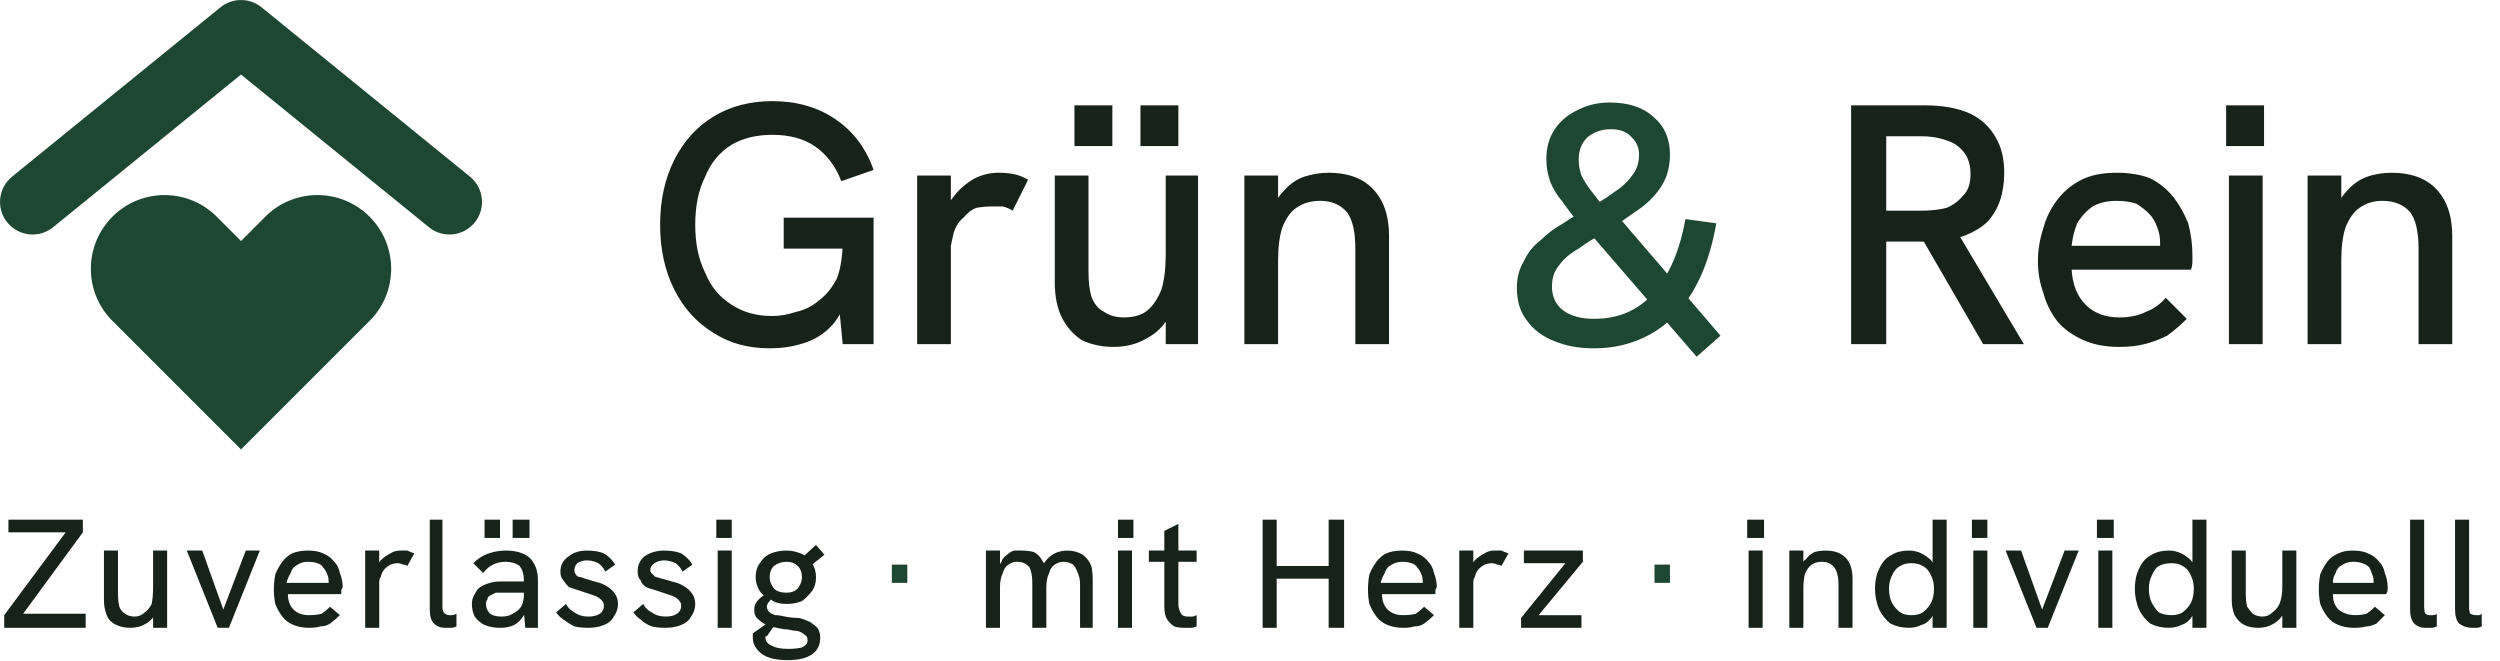
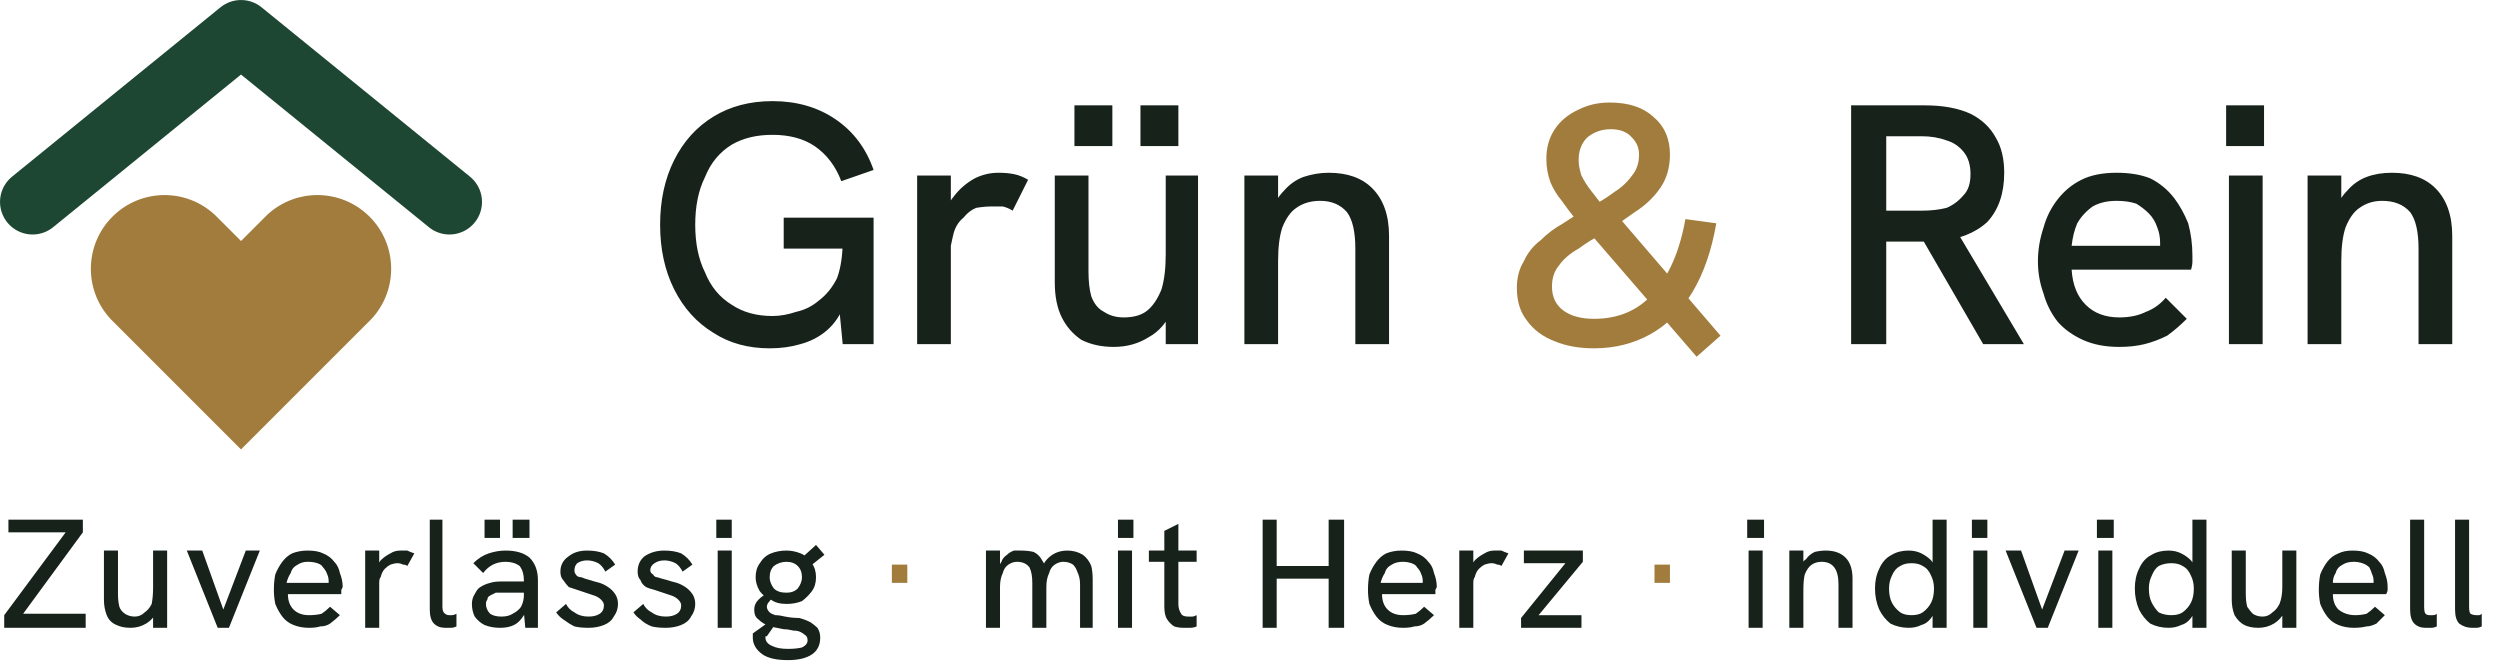
<svg xmlns="http://www.w3.org/2000/svg" viewBox="0 0 178 47" width="178" height="47" role="img" aria-labelledby="t">
  <g transform="translate(-5.1 -5.1) scale(0.9275)">
    <path d="M8 21L24 8L40 21" fill="none" stroke="#1D4733" stroke-width="5" stroke-linecap="round" stroke-linejoin="round" />
-     <path d="M24 40L14 30A5.66 5.66 0 0 1 22 22L24 24L26 22A5.66 5.66 0 0 1 34 30Z" fill="#1D4733" />
+     <path d="M24 40L14 30A5.66 5.66 0 0 1 22 22L24 24L26 22A5.66 5.66 0 0 1 34 30Z" fill="#A27C3C" />
  </g>
  <path fill="#17221B" d="M54.8 24.8Q52.5 24.8 50.8 23.7Q49 22.6 48 20.6Q47 18.6 47 16Q47 13.4 48 11.4Q49 9.4 50.8 8.3Q52.6 7.2 55 7.2Q57.6 7.2 59.5 8.5Q61.4 9.8 62.2 12.1L59.9 12.9Q59.3 11.3 58 10.4Q56.8 9.6 55 9.6Q53.3 9.6 52.1 10.3Q50.8 11.1 50.2 12.6Q49.5 14 49.5 16Q49.5 18 50.2 19.4Q50.8 20.9 52.1 21.7Q53.3 22.5 55 22.5Q55.8 22.5 56.7 22.2Q57.6 22 58.3 21.4Q59.1 20.8 59.6 19.8Q60 18.7 60 17.1L60 16L60.6 17.7L55.8 17.7L55.8 15.5L62.2 15.5L62.2 24.5L60 24.5L59.7 21.4L60.1 21.7Q59.7 22.8 58.9 23.5Q58.1 24.2 57 24.5Q56 24.8 54.8 24.8ZM65.3 24.5L65.3 12.5L67.7 12.5L67.7 15.7L67.2 15.8Q67.3 14.7 67.9 14Q68.5 13.2 69.4 12.7Q70.2 12.3 71.1 12.3Q71.7 12.3 72.2 12.4Q72.7 12.5 73.2 12.8L72.1 15Q71.8 14.8 71.4 14.7Q71 14.7 70.6 14.7Q70.1 14.7 69.5 14.8Q69 15 68.6 15.5Q68.1 15.9 67.9 16.6Q67.8 17 67.7 17.5Q67.7 18.1 67.7 19L67.7 24.5ZM79.3 24.7Q78 24.7 77 24.2Q76.1 23.6 75.6 22.6Q75.1 21.6 75.1 20.1L75.1 12.5L77.5 12.5L77.5 19.3Q77.5 20.4 77.7 21.1Q78 21.9 78.6 22.2Q79.2 22.6 80 22.6Q81.1 22.6 81.7 22.1Q82.3 21.6 82.7 20.6Q83 19.6 83 18.1L83 12.5L85.3 12.5L85.3 24.5L83 24.5L83 21.9L83.5 22Q82.9 23.4 81.8 24Q80.7 24.7 79.3 24.7ZM81.2 10.4L81.2 7.5L83.9 7.5L83.9 10.4ZM76.5 10.4L76.5 7.5L79.2 7.5L79.2 10.4ZM88.6 24.5L88.6 12.5L91 12.5L91 15.1L90.5 15.2Q90.8 14.2 91.4 13.6Q92 12.9 92.8 12.6Q93.7 12.3 94.6 12.3Q96.6 12.3 97.7 13.4Q98.9 14.6 98.9 16.8L98.9 24.5L96.5 24.5L96.5 17.7Q96.5 15.9 95.9 15.1Q95.2 14.3 94 14.3Q93 14.3 92.3 14.8Q91.7 15.2 91.3 16.2Q91 17.1 91 18.6L91 24.5ZM131.8 24.5L131.8 7.5L137 7.5Q139 7.5 140.3 8.1Q141.5 8.7 142.1 9.8Q142.7 10.8 142.7 12.3Q142.7 14.5 141.5 15.8Q140.2 17 137.9 17.2Q137.4 17.2 136.9 17.2Q136.4 17.2 135.9 17.2L134.3 17.2L134.3 24.5ZM141.2 24.5L136.8 16.9L139.4 16.6L144.1 24.5ZM134.3 15L136.8 15Q137.8 15 138.6 14.8Q139.3 14.5 139.8 13.9Q140.3 13.4 140.3 12.4Q140.3 11.4 139.8 10.8Q139.3 10.2 138.6 10Q137.8 9.7 136.8 9.7L134.3 9.7ZM150.9 24.7Q149.4 24.7 148.3 24.2Q147.2 23.7 146.5 22.9Q145.8 22 145.5 20.9Q145.1 19.8 145.1 18.6Q145.1 17.4 145.5 16.2Q145.8 15.1 146.5 14.2Q147.2 13.3 148.2 12.8Q149.2 12.3 150.7 12.3Q152.1 12.3 153.1 12.7Q154.1 13.2 154.8 14.1Q155.4 14.9 155.8 15.9Q156.1 17 156.1 18.2Q156.1 18.3 156.1 18.6Q156.1 18.9 156 19.2L147.5 19.2Q147.6 20.8 148.5 21.7Q149.4 22.6 150.9 22.6Q152 22.6 152.8 22.2Q153.6 21.9 154.2 21.2L155.7 22.7Q155 23.4 154.3 23.9Q153.5 24.3 152.7 24.5Q151.9 24.7 150.9 24.7ZM153.7 18Q153.8 17.8 153.8 17.7Q153.8 17.5 153.8 17.3Q153.8 16.7 153.6 16.2Q153.4 15.6 153 15.2Q152.6 14.8 152.1 14.5Q151.5 14.3 150.7 14.3Q149.7 14.3 149 14.7Q148.3 15.2 147.9 15.9Q147.6 16.6 147.5 17.5L154.5 17.5ZM158.7 24.5L158.7 12.5L161.1 12.5L161.1 24.5ZM158.5 10.4L158.5 7.5L161.2 7.5L161.2 10.4ZM164.3 24.5L164.3 12.5L166.7 12.5L166.7 15.1L166.2 15.2Q166.5 14.2 167.1 13.6Q167.7 12.9 168.5 12.6Q169.3 12.3 170.3 12.3Q172.3 12.3 173.4 13.4Q174.6 14.6 174.6 16.8L174.6 24.5L172.2 24.5L172.2 17.7Q172.2 15.9 171.6 15.1Q170.9 14.3 169.6 14.3Q168.7 14.3 168 14.8Q167.4 15.2 167 16.2Q166.7 17.1 166.7 18.6L166.7 24.5ZM0.3 44.7L0.3 43.8L4.9 37.6L5.1 37.9L0.6 37.9L0.6 37L5.9 37L5.9 37.9L1.5 43.9L1.3 43.7L6.1 43.7L6.1 44.7ZM9.3 44.7Q8.7 44.7 8.3 44.5Q7.8 44.3 7.6 43.8Q7.4 43.3 7.4 42.7L7.4 39.2L8.4 39.2L8.4 42.3Q8.4 42.8 8.5 43.2Q8.6 43.5 8.9 43.7Q9.2 43.9 9.6 43.9Q10 43.9 10.3 43.6Q10.6 43.4 10.8 43Q10.9 42.5 10.9 41.8L10.9 39.2L11.9 39.2L11.9 44.7L10.9 44.7L10.9 43.5L11.2 43.5Q10.9 44.1 10.4 44.4Q9.9 44.7 9.3 44.7ZM15.5 44.7L13.3 39.2L14.4 39.2L15.9 43.4L17.5 39.2L18.5 39.2L16.3 44.7ZM22 44.7Q21.4 44.7 20.9 44.5Q20.4 44.3 20.1 43.9Q19.8 43.5 19.6 43Q19.5 42.5 19.5 42Q19.5 41.4 19.6 40.9Q19.8 40.4 20.1 40Q20.4 39.6 20.8 39.4Q21.3 39.2 21.9 39.2Q22.6 39.2 23 39.4Q23.5 39.6 23.8 40Q24.1 40.3 24.2 40.8Q24.4 41.3 24.4 41.8Q24.4 41.8 24.3 42Q24.3 42.1 24.3 42.3L20.5 42.3Q20.5 43 20.9 43.4Q21.3 43.8 22 43.8Q22.5 43.8 22.9 43.7Q23.2 43.5 23.5 43.2L24.2 43.8Q23.9 44.1 23.5 44.4Q23.2 44.6 22.8 44.6Q22.5 44.7 22 44.7ZM23.4 41.8Q23.4 41.7 23.4 41.6Q23.4 41.5 23.4 41.4Q23.4 41.1 23.3 40.9Q23.2 40.6 23 40.4Q22.9 40.2 22.6 40.1Q22.3 40 21.9 40Q21.5 40 21.2 40.2Q20.8 40.4 20.7 40.8Q20.5 41.1 20.4 41.5L23.7 41.5ZM26 44.7L26 39.2L27 39.2L27 40.7L26.7 40.7Q26.8 40.3 27.1 39.9Q27.4 39.6 27.8 39.4Q28.1 39.2 28.5 39.2Q28.8 39.2 29 39.2Q29.2 39.3 29.5 39.4L29 40.3Q28.9 40.2 28.7 40.2Q28.5 40.1 28.3 40.1Q28.1 40.1 27.8 40.2Q27.6 40.3 27.4 40.5Q27.2 40.7 27.1 41.1Q27 41.2 27 41.5Q27 41.7 27 42.2L27 44.7ZM31.7 44.7Q31.2 44.7 30.9 44.4Q30.6 44.1 30.6 43.4L30.6 37L31.5 37L31.5 43.2Q31.5 43.6 31.7 43.7Q31.8 43.8 32 43.8Q32.1 43.8 32.2 43.8Q32.3 43.8 32.5 43.7L32.5 44.6Q32.3 44.7 32.1 44.7Q31.9 44.7 31.7 44.7ZM37.4 44.7L37.3 43.6L37.3 41.3Q37.3 40.7 37 40.3Q36.6 40 36 40Q35.5 40 35.1 40.2Q34.7 40.4 34.4 40.8L33.7 40.1Q34.2 39.6 34.8 39.4Q35.4 39.2 36 39.2Q37.1 39.2 37.7 39.7Q38.3 40.3 38.3 41.3L38.3 44.7ZM35.6 44.7Q35 44.7 34.5 44.5Q34.1 44.3 33.8 43.9Q33.6 43.5 33.6 43Q33.6 42.6 33.8 42.3Q34 41.9 34.2 41.8Q34.5 41.6 34.9 41.5Q35.2 41.4 35.7 41.4L37.4 41.4L37.4 42.2L35.8 42.2Q35.6 42.2 35.3 42.2Q35.1 42.3 34.9 42.4Q34.7 42.5 34.7 42.7Q34.6 42.8 34.6 43Q34.6 43.4 34.9 43.7Q35.2 43.9 35.7 43.9Q36.2 43.9 36.5 43.7Q36.9 43.5 37.1 43.2Q37.3 42.8 37.3 42.4L37.7 42.8Q37.6 43.4 37.3 43.8Q37 44.3 36.6 44.5Q36.2 44.7 35.6 44.7ZM36.5 38.3L36.5 37L37.7 37L37.7 38.3ZM34.5 38.3L34.5 37L35.6 37L35.6 38.3ZM41.9 44.7Q41.3 44.7 40.9 44.6Q40.5 44.4 40.1 44.1Q39.8 43.9 39.6 43.6L40.3 43Q40.5 43.4 40.9 43.6Q41.3 43.9 41.9 43.9Q42.4 43.9 42.7 43.7Q43 43.5 43 43.1Q43 42.9 42.8 42.7Q42.6 42.5 42.3 42.4Q42 42.3 41.7 42.2Q41.4 42.1 41.1 42Q40.8 41.9 40.5 41.8Q40.3 41.6 40.1 41.3Q39.9 41.1 39.9 40.7Q39.9 40 40.5 39.6Q41 39.2 41.8 39.2Q42.5 39.2 43 39.4Q43.5 39.7 43.8 40.2L43.1 40.7Q42.9 40.3 42.6 40.1Q42.2 39.9 41.8 39.9Q41.4 39.9 41.1 40.1Q40.9 40.3 40.9 40.6Q40.9 40.8 41 40.9Q41.1 41.1 41.4 41.1Q41.6 41.2 42 41.3Q42.3 41.4 42.7 41.5Q43 41.6 43.3 41.8Q43.6 42 43.8 42.3Q44 42.6 44 43Q44 43.5 43.7 43.9Q43.5 44.3 43 44.5Q42.5 44.7 41.9 44.7ZM47.4 44.7Q46.8 44.7 46.4 44.6Q45.9 44.4 45.6 44.1Q45.3 43.9 45.1 43.6L45.8 43Q46 43.4 46.4 43.6Q46.8 43.9 47.4 43.9Q47.9 43.9 48.2 43.7Q48.5 43.5 48.5 43.1Q48.5 42.9 48.3 42.7Q48.1 42.5 47.8 42.4Q47.5 42.3 47.2 42.2Q46.9 42.1 46.6 42Q46.2 41.9 46 41.8Q45.7 41.6 45.6 41.3Q45.4 41.1 45.4 40.7Q45.4 40 45.9 39.6Q46.5 39.2 47.3 39.2Q48 39.2 48.5 39.4Q49 39.7 49.3 40.2L48.6 40.7Q48.4 40.3 48.1 40.1Q47.7 39.9 47.3 39.9Q46.9 39.9 46.6 40.1Q46.3 40.3 46.3 40.6Q46.3 40.8 46.5 40.9Q46.6 41.1 46.8 41.1Q47.1 41.2 47.5 41.3Q47.8 41.4 48.2 41.5Q48.5 41.6 48.8 41.8Q49.1 42 49.3 42.3Q49.5 42.6 49.5 43Q49.5 43.5 49.2 43.9Q49 44.3 48.5 44.5Q48 44.7 47.4 44.7ZM51.1 44.7L51.1 39.2L52.1 39.2L52.1 44.7ZM51 38.3L51 37L52.1 37L52.1 38.3ZM56.1 47Q54.9 47 54.3 46.6Q53.6 46.1 53.6 45.4Q53.6 45.3 53.6 45.2Q53.6 45.1 53.6 45.1L55 44.1L55.3 44.3L54.6 45.3Q54.5 45.3 54.5 45.3Q54.5 45.4 54.5 45.4Q54.5 45.8 55 46Q55.4 46.2 56.1 46.2Q56.7 46.2 57.1 46.1Q57.5 45.9 57.5 45.6Q57.5 45.3 57.3 45.2Q57.2 45.1 57 45Q56.8 44.9 56.5 44.9Q56.1 44.8 55.8 44.8Q55.3 44.7 54.8 44.6Q54.3 44.4 54 44.1Q53.7 43.9 53.7 43.4Q53.7 43 54 42.7Q54.3 42.4 54.7 42.2L55.3 42.6Q54.9 42.6 54.8 42.8Q54.6 43 54.6 43.2Q54.6 43.4 54.8 43.6Q54.9 43.7 55.2 43.8Q55.5 43.8 55.9 43.9Q56.4 44 56.9 44Q57.3 44.1 57.7 44.3Q58 44.5 58.2 44.7Q58.4 45 58.4 45.4Q58.4 46.2 57.8 46.6Q57.2 47 56.1 47ZM56 43Q55.3 43 54.9 42.7Q54.4 42.5 54.1 42.1Q53.8 41.6 53.8 41.1Q53.8 40.5 54.1 40.1Q54.4 39.6 54.9 39.4Q55.4 39.2 56 39.2Q56.5 39.2 57 39.4Q57.5 39.6 57.8 40.1Q58.1 40.5 58.1 41.1Q58.1 41.7 57.8 42.1Q57.5 42.5 57.1 42.8Q56.6 43 56 43ZM56 42.2Q56.5 42.2 56.8 41.9Q57.1 41.5 57.1 41.1Q57.1 40.6 56.8 40.3Q56.5 40 56 40Q55.5 40 55.1 40.3Q54.8 40.6 54.8 41.1Q54.8 41.5 55.1 41.9Q55.4 42.2 56 42.2ZM57.7 40.3L57 39.8L58.1 38.8L58.7 39.5ZM70.2 44.7L70.2 39.2L71.2 39.2L71.2 40.6L71 40.7Q71.1 40.3 71.3 40Q71.4 39.7 71.7 39.5Q71.9 39.3 72.2 39.2Q72.5 39.2 72.7 39.2Q73.2 39.2 73.6 39.3Q74 39.5 74.2 39.9Q74.5 40.3 74.6 40.9L74 40.9Q74.2 40.4 74.4 40Q74.7 39.6 75.1 39.4Q75.5 39.2 76 39.2Q76.6 39.2 77.1 39.5Q77.5 39.8 77.7 40.3Q77.8 40.7 77.8 41.3L77.8 44.7L76.9 44.7L76.9 41.6Q76.9 41.1 76.7 40.7Q76.6 40.4 76.4 40.2Q76.1 40 75.7 40Q75.4 40 75.1 40.2Q74.8 40.4 74.7 40.8Q74.5 41.2 74.5 41.8L74.5 44.7L73.5 44.7L73.5 41.5Q73.5 40.8 73.3 40.4Q73 40 72.4 40Q72.1 40 71.8 40.2Q71.5 40.4 71.4 40.8Q71.2 41.2 71.2 41.8L71.2 44.7ZM79.6 44.7L79.6 39.2L80.6 39.2L80.6 44.7ZM79.6 38.3L79.6 37L80.7 37L80.7 38.3ZM84.3 44.7Q83.9 44.7 83.6 44.6Q83.3 44.4 83.1 44.1Q82.9 43.8 82.9 43.2L82.9 37.8L83.9 37.3L83.9 43Q83.9 43.4 84.1 43.7Q84.2 43.9 84.6 43.9Q84.7 43.9 84.9 43.9Q85 43.9 85.2 43.8L85.2 44.6Q85 44.7 84.7 44.7Q84.5 44.7 84.3 44.7ZM81.8 40L81.8 39.2L85.2 39.2L85.2 40ZM89.9 44.7L89.9 37L90.9 37L90.9 40.3L94.6 40.3L94.6 37L95.7 37L95.7 44.7L94.6 44.7L94.6 41.2L90.9 41.2L90.9 44.7ZM99.9 44.7Q99.3 44.7 98.8 44.5Q98.3 44.3 98 43.9Q97.7 43.5 97.5 43Q97.4 42.5 97.4 42Q97.4 41.4 97.5 40.9Q97.7 40.4 98 40Q98.3 39.6 98.7 39.4Q99.2 39.2 99.8 39.2Q100.5 39.2 100.9 39.4Q101.4 39.6 101.7 40Q102 40.3 102.1 40.8Q102.3 41.3 102.3 41.8Q102.3 41.8 102.2 42Q102.2 42.1 102.2 42.3L98.4 42.3Q98.4 43 98.8 43.4Q99.2 43.8 99.9 43.8Q100.4 43.8 100.8 43.7Q101.1 43.5 101.4 43.2L102.1 43.8Q101.8 44.1 101.4 44.4Q101.1 44.6 100.7 44.6Q100.4 44.7 99.9 44.7ZM101.3 41.8Q101.3 41.7 101.3 41.6Q101.3 41.5 101.3 41.4Q101.3 41.1 101.2 40.9Q101.1 40.6 100.9 40.4Q100.8 40.2 100.5 40.1Q100.2 40 99.9 40Q99.4 40 99.1 40.2Q98.7 40.4 98.6 40.8Q98.4 41.1 98.3 41.5L101.6 41.5ZM103.9 44.7L103.9 39.2L104.9 39.2L104.9 40.7L104.6 40.7Q104.7 40.3 105 39.9Q105.3 39.6 105.7 39.4Q106 39.2 106.4 39.2Q106.7 39.2 106.9 39.2Q107.1 39.3 107.4 39.4L106.9 40.3Q106.8 40.2 106.6 40.2Q106.4 40.1 106.2 40.1Q106 40.1 105.7 40.2Q105.5 40.3 105.3 40.5Q105.1 40.7 105 41.1Q104.9 41.2 104.9 41.5Q104.9 41.7 104.9 42.2L104.9 44.7ZM108.3 44.7L108.3 44L111.7 39.8L111.7 40.1L108.5 40.1L108.5 39.2L112.7 39.2L112.7 40L109.3 44.1L109.3 43.8L112.6 43.8L112.6 44.7ZM124.5 44.7L124.5 39.2L125.5 39.2L125.5 44.7ZM124.4 38.3L124.4 37L125.6 37L125.6 38.3ZM127.4 44.7L127.4 39.2L128.4 39.2L128.4 40.4L128.1 40.5Q128.3 40 128.6 39.8Q128.8 39.5 129.2 39.3Q129.6 39.2 130 39.2Q130.9 39.2 131.4 39.7Q131.9 40.2 131.9 41.2L131.9 44.7L130.9 44.7L130.9 41.6Q130.9 40.8 130.6 40.4Q130.3 40 129.7 40Q129.3 40 129 40.2Q128.7 40.4 128.5 40.9Q128.4 41.3 128.4 42L128.4 44.7ZM135.9 44.7Q135.2 44.7 134.6 44.4Q134.1 44 133.8 43.4Q133.5 42.7 133.5 41.9Q133.5 41.1 133.8 40.5Q134.1 39.8 134.7 39.5Q135.2 39.2 135.9 39.2Q136.4 39.2 136.8 39.4Q137.2 39.6 137.5 39.9Q137.8 40.3 137.9 40.7L137.6 40.8L137.6 37L138.6 37L138.6 44.7L137.6 44.7L137.6 43.1L137.9 43.1Q137.8 43.6 137.5 44Q137.2 44.4 136.8 44.5Q136.4 44.7 135.9 44.7ZM136.1 43.8Q136.6 43.8 136.9 43.6Q137.3 43.3 137.5 42.9Q137.7 42.5 137.7 41.9Q137.7 41.4 137.5 41Q137.3 40.5 136.9 40.3Q136.6 40.1 136.1 40.1Q135.6 40.1 135.3 40.3Q134.9 40.5 134.7 41Q134.5 41.4 134.5 41.9Q134.5 42.5 134.7 42.9Q134.9 43.3 135.3 43.6Q135.6 43.8 136.1 43.8ZM140.5 44.7L140.5 39.2L141.5 39.2L141.5 44.7ZM140.4 38.3L140.4 37L141.5 37L141.5 38.3ZM145 44.7L142.8 39.2L143.9 39.2L145.4 43.4L147 39.2L148 39.2L145.8 44.7ZM149.4 44.7L149.4 39.2L150.4 39.2L150.4 44.7ZM149.3 38.3L149.3 37L150.5 37L150.5 38.3ZM154.4 44.7Q153.7 44.7 153.1 44.4Q152.6 44 152.3 43.4Q152 42.7 152 41.9Q152 41.1 152.3 40.5Q152.6 39.8 153.2 39.5Q153.7 39.2 154.4 39.2Q154.9 39.2 155.3 39.4Q155.7 39.6 156 39.9Q156.3 40.3 156.4 40.7L156.1 40.8L156.1 37L157.1 37L157.1 44.7L156.1 44.7L156.1 43.1L156.4 43.1Q156.3 43.6 156 44Q155.7 44.4 155.3 44.5Q154.9 44.7 154.4 44.7ZM154.6 43.8Q155.1 43.8 155.4 43.6Q155.8 43.3 156 42.9Q156.2 42.5 156.2 41.9Q156.2 41.4 156 41Q155.8 40.5 155.4 40.3Q155.1 40.1 154.6 40.1Q154.1 40.1 153.7 40.3Q153.4 40.5 153.2 41Q153 41.4 153 41.9Q153 42.5 153.2 42.9Q153.4 43.3 153.7 43.6Q154.1 43.8 154.6 43.8ZM160.8 44.7Q160.2 44.7 159.8 44.5Q159.4 44.3 159.1 43.8Q158.9 43.3 158.9 42.7L158.9 39.2L159.9 39.2L159.9 42.3Q159.9 42.8 160 43.2Q160.2 43.5 160.4 43.7Q160.7 43.9 161.1 43.9Q161.5 43.9 161.8 43.6Q162.1 43.4 162.3 43Q162.5 42.5 162.5 41.8L162.5 39.2L163.5 39.2L163.5 44.7L162.5 44.7L162.5 43.5L162.7 43.5Q162.4 44.1 161.9 44.4Q161.4 44.7 160.8 44.7ZM167.6 44.7Q167 44.7 166.5 44.5Q166 44.3 165.7 43.9Q165.4 43.5 165.2 43Q165.1 42.5 165.1 42Q165.1 41.4 165.2 40.9Q165.4 40.4 165.7 40Q166 39.6 166.5 39.4Q166.9 39.2 167.5 39.2Q168.2 39.2 168.6 39.4Q169.1 39.6 169.4 40Q169.7 40.3 169.8 40.8Q170 41.3 170 41.8Q170 41.8 170 42Q170 42.1 169.9 42.3L166.1 42.3Q166.1 43 166.5 43.4Q167 43.8 167.7 43.8Q168.1 43.8 168.5 43.7Q168.8 43.5 169.1 43.2L169.8 43.8Q169.5 44.1 169.2 44.4Q168.8 44.6 168.5 44.6Q168.1 44.7 167.6 44.7ZM169 41.8Q169 41.7 169 41.6Q169 41.5 169 41.4Q169 41.1 168.9 40.9Q168.8 40.6 168.7 40.4Q168.5 40.2 168.2 40.1Q167.9 40 167.6 40Q167.1 40 166.8 40.2Q166.4 40.4 166.3 40.8Q166.1 41.1 166.1 41.5L169.3 41.5ZM172.7 44.7Q172.2 44.7 171.9 44.4Q171.6 44.1 171.6 43.4L171.6 37L172.6 37L172.6 43.2Q172.6 43.6 172.7 43.7Q172.8 43.8 173 43.8Q173.1 43.8 173.2 43.8Q173.4 43.8 173.5 43.7L173.5 44.6Q173.3 44.7 173.1 44.7Q172.9 44.7 172.7 44.7ZM176 44.7Q175.5 44.7 175.1 44.4Q174.8 44.1 174.8 43.4L174.8 37L175.8 37L175.8 43.2Q175.8 43.6 175.9 43.7Q176.1 43.8 176.3 43.8Q176.4 43.8 176.5 43.8Q176.6 43.8 176.7 43.7L176.7 44.6Q176.5 44.7 176.3 44.7Q176.1 44.7 176 44.7Z" />
-   <path fill="#1D4733" d="M113.5 24.8Q111.9 24.8 110.7 24.3Q109.4 23.8 108.7 22.8Q108 21.9 108 20.5Q108 19.4 108.5 18.6Q108.9 17.7 109.7 17.1Q110.4 16.4 111.3 15.9Q112.2 15.3 113.1 14.8Q114.1 14.3 114.9 13.7Q115.7 13.2 116.2 12.5Q116.7 11.9 116.7 11Q116.7 10.3 116.2 9.8Q115.7 9.2 114.7 9.2Q113.7 9.2 113 9.8Q112.4 10.4 112.4 11.4Q112.4 11.9 112.6 12.5Q112.9 13.1 113.3 13.6Q113.7 14.1 114 14.5L112.1 15.5Q111.7 15 111.2 14.3Q110.7 13.7 110.4 13Q110.1 12.2 110.1 11.3Q110.1 10.1 110.7 9.2Q111.3 8.3 112.4 7.8Q113.4 7.3 114.6 7.3Q116.6 7.3 117.7 8.3Q118.9 9.3 118.9 11Q118.9 12.4 118.2 13.4Q117.5 14.4 116.4 15.1Q115.3 15.9 114.2 16.6Q113.2 17.1 112.4 17.7Q111.5 18.2 111 18.9Q110.5 19.5 110.5 20.4Q110.5 21.5 111.3 22.1Q112.1 22.7 113.5 22.7Q116.1 22.7 117.7 20.9Q119.4 19 120 15.6L122.2 15.9Q121.7 18.8 120.5 20.8Q119.3 22.8 117.5 23.8Q115.7 24.8 113.5 24.8ZM120.8 25.4L113.2 16.6L115.2 15.4L122.5 23.9ZM63.5 41.5L63.5 40.2L64.6 40.2L64.6 41.5ZM117.8 41.5L117.8 40.2L118.9 40.2L118.9 41.5Z" />
+   <path fill="#A27C3C" d="M113.5 24.8Q111.9 24.8 110.7 24.3Q109.4 23.8 108.7 22.8Q108 21.9 108 20.5Q108 19.4 108.5 18.6Q108.9 17.7 109.7 17.1Q110.4 16.4 111.3 15.9Q112.2 15.3 113.1 14.8Q114.1 14.3 114.9 13.7Q115.7 13.2 116.2 12.5Q116.7 11.9 116.7 11Q116.7 10.3 116.2 9.8Q115.7 9.2 114.7 9.2Q113.7 9.2 113 9.8Q112.4 10.4 112.4 11.4Q112.4 11.9 112.6 12.5Q112.9 13.1 113.3 13.6Q113.7 14.1 114 14.5L112.1 15.5Q111.7 15 111.2 14.3Q110.7 13.7 110.4 13Q110.1 12.2 110.1 11.3Q110.1 10.1 110.7 9.2Q111.3 8.3 112.4 7.8Q113.4 7.3 114.6 7.3Q116.6 7.3 117.7 8.3Q118.9 9.3 118.9 11Q118.9 12.4 118.2 13.4Q117.5 14.4 116.4 15.1Q115.3 15.9 114.2 16.6Q113.2 17.1 112.4 17.7Q111.5 18.2 111 18.9Q110.5 19.5 110.5 20.4Q110.5 21.5 111.3 22.1Q112.1 22.7 113.5 22.7Q116.1 22.7 117.7 20.9Q119.4 19 120 15.6L122.2 15.9Q121.7 18.8 120.5 20.8Q119.3 22.8 117.5 23.8Q115.7 24.8 113.5 24.8ZM120.8 25.4L113.2 16.6L115.2 15.4L122.5 23.9ZM63.5 41.5L63.5 40.2L64.6 40.2L64.6 41.5ZM117.8 41.5L117.8 40.2L118.9 40.2L118.9 41.5Z" />
</svg>
